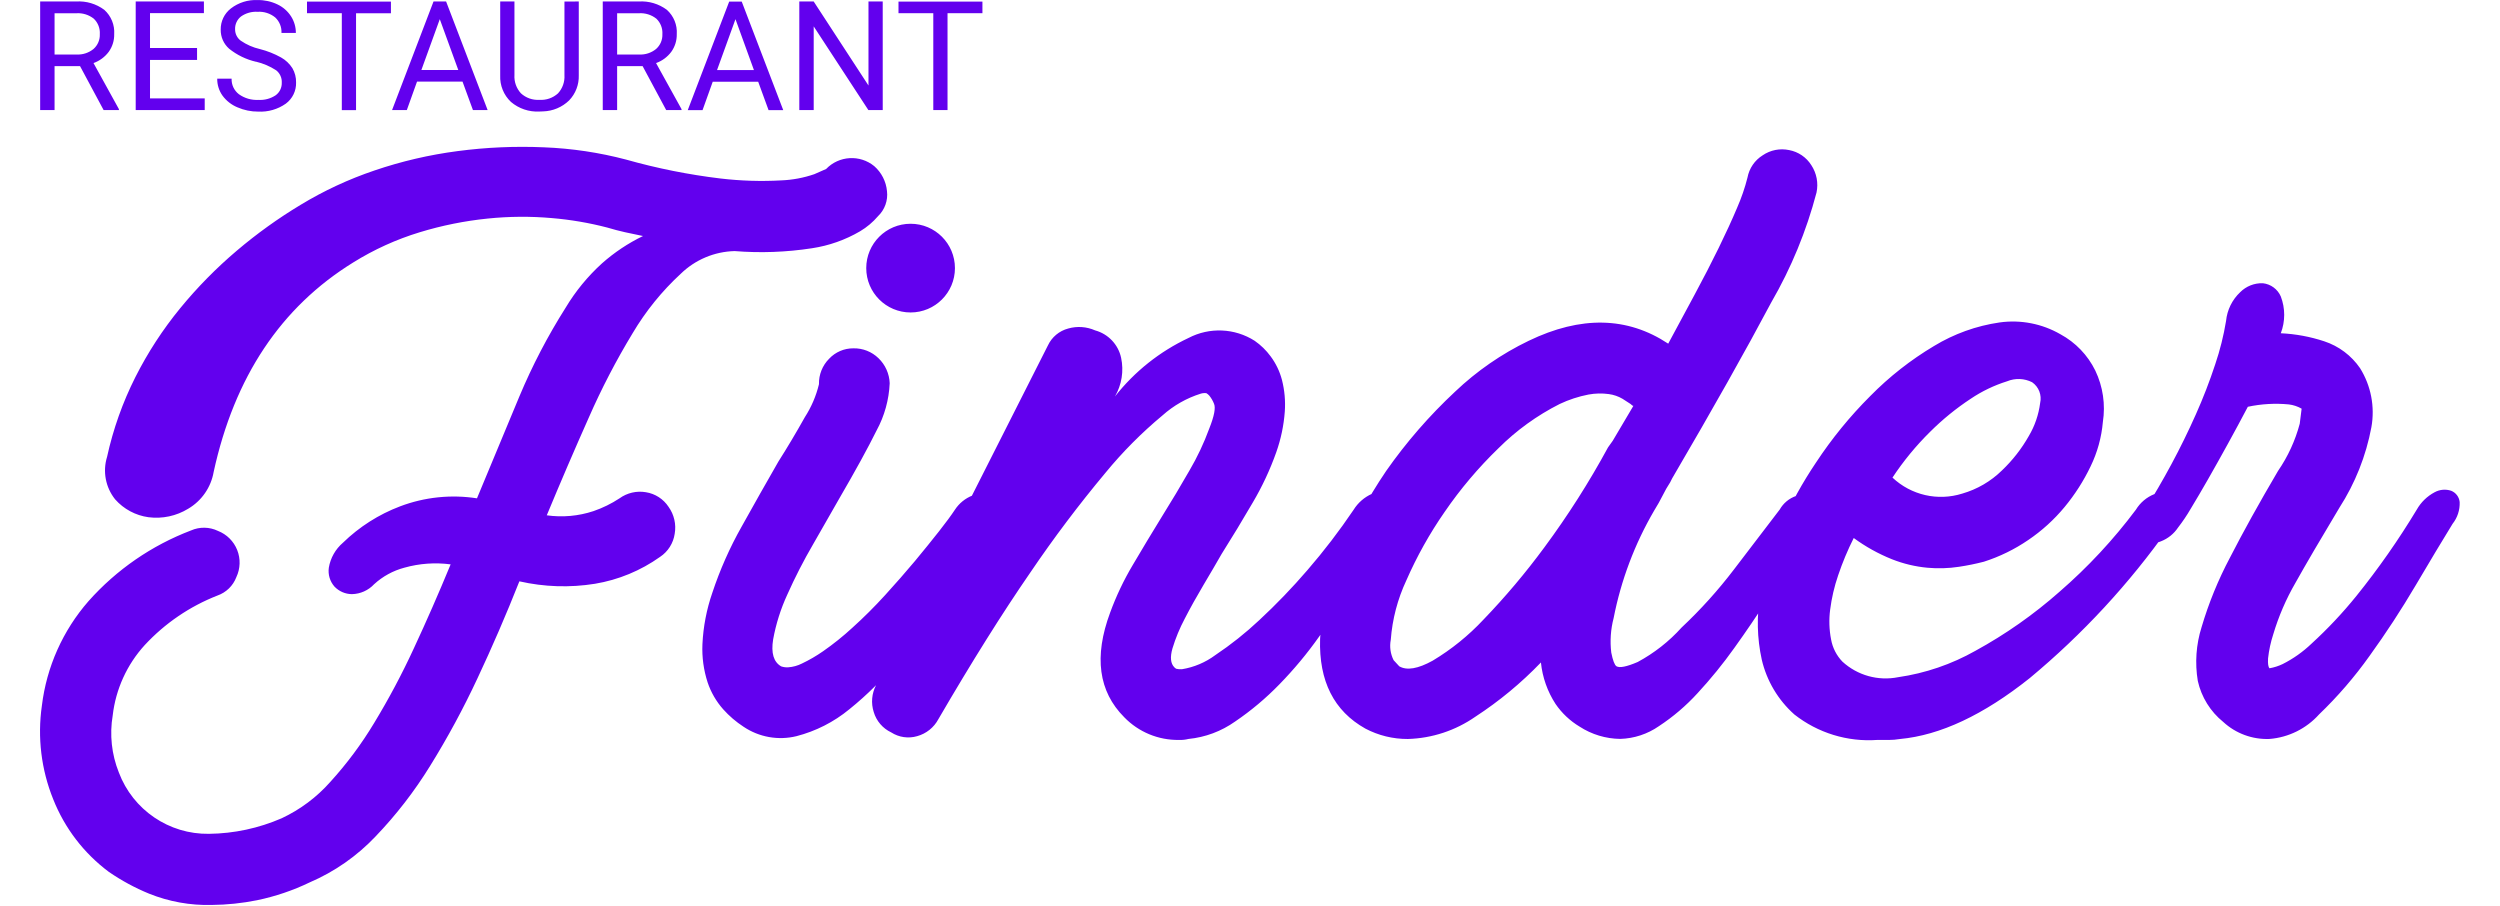
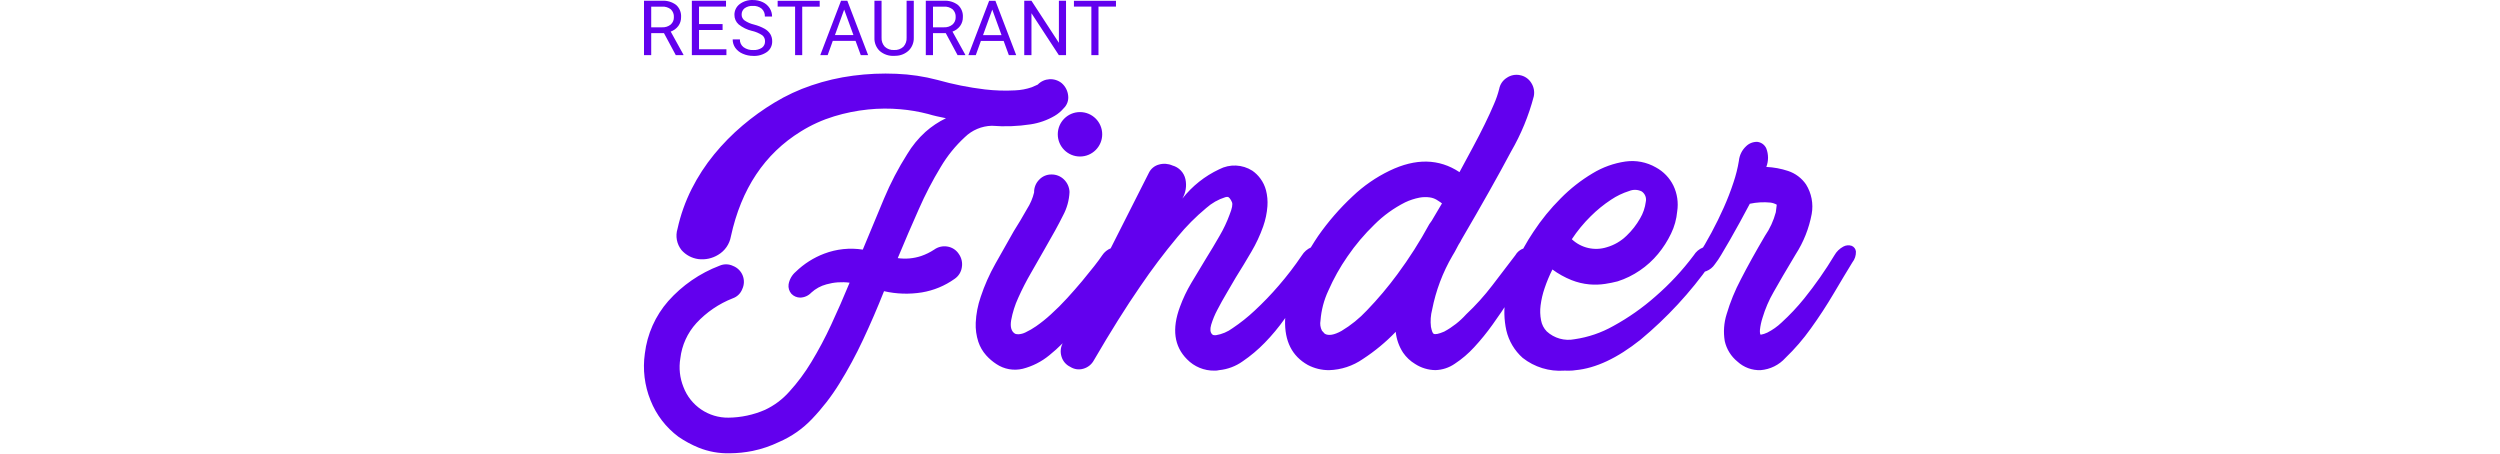
- <svg xmlns="http://www.w3.org/2000/svg" width="166.4" height="60.242" viewBox="0 0 166.4 62.242">
+ <svg xmlns="http://www.w3.org/2000/svg" width="216.4" height="39.242" viewBox="0 0 166.4 62.242">
  <g id="Grupo_29" data-name="Grupo 29" transform="translate(-97 -12.412)">
    <path id="Caminho_993" data-name="Caminho 993" d="M3.727-4.1H1.974v3.019H.984V-8.546H3.455a2.925,2.925,0,0,1,1.94.574A2.066,2.066,0,0,1,6.075-6.3,2.009,2.009,0,0,1,5.7-5.086a2.249,2.249,0,0,1-1.048.774L6.4-1.143v.062H5.347Zm-1.753-.8H3.486a1.706,1.706,0,0,0,1.166-.38A1.285,1.285,0,0,0,5.086-6.3a1.353,1.353,0,0,0-.413-1.063,1.747,1.747,0,0,0-1.192-.375H1.974Zm9.8.374H8.538v2.645H12.3v.8H7.554V-8.546h4.691v.8H8.538v2.4h3.235Zm4.047.123A4.628,4.628,0,0,1,13.977-5.3a1.709,1.709,0,0,1-.577-1.31,1.805,1.805,0,0,1,.7-1.458,2.8,2.8,0,0,1,1.833-.577,3.058,3.058,0,0,1,1.371.3,2.255,2.255,0,0,1,.933.82,2.1,2.1,0,0,1,.331,1.143h-.989a1.365,1.365,0,0,0-.431-1.068,1.751,1.751,0,0,0-1.215-.388,1.793,1.793,0,0,0-1.136.321,1.071,1.071,0,0,0-.408.891.963.963,0,0,0,.387.773,3.8,3.8,0,0,0,1.318.578,6.113,6.113,0,0,1,1.456.577,2.209,2.209,0,0,1,.779.736,1.878,1.878,0,0,1,.254.989,1.744,1.744,0,0,1-.707,1.453,3.016,3.016,0,0,1-1.892.546,3.508,3.508,0,0,1-1.435-.295,2.416,2.416,0,0,1-1.028-.807,1.97,1.97,0,0,1-.361-1.164h.989a1.286,1.286,0,0,0,.5,1.069,2.1,2.1,0,0,0,1.335.392A1.935,1.935,0,0,0,17.184-2.1a1.032,1.032,0,0,0,.415-.866,1.014,1.014,0,0,0-.384-.848A4.433,4.433,0,0,0,15.82-4.409Zm9.286-3.332h-2.4v6.659h-.979V-7.741H19.334v-.8h5.772ZM30.03-3.035H26.9l-.7,1.953H25.185l2.85-7.464H28.9l2.855,7.464h-1.01Zm-2.83-.8h2.538L28.466-7.331ZM38.024-8.546v5.075a2.381,2.381,0,0,1-.664,1.728,2.675,2.675,0,0,1-1.787.754l-.261.01a2.794,2.794,0,0,1-1.953-.661,2.365,2.365,0,0,1-.738-1.82V-8.546H33.6v5.055a1.707,1.707,0,0,0,.446,1.259,1.714,1.714,0,0,0,1.271.449,1.726,1.726,0,0,0,1.279-.446,1.7,1.7,0,0,0,.443-1.256v-5.06ZM42.415-4.1H40.662v3.019h-.989V-8.546h2.471a2.925,2.925,0,0,1,1.94.574A2.066,2.066,0,0,1,44.763-6.3a2.009,2.009,0,0,1-.377,1.215,2.249,2.249,0,0,1-1.048.774l1.753,3.168v.062H44.035Zm-1.753-.8h1.512a1.706,1.706,0,0,0,1.166-.38A1.285,1.285,0,0,0,43.774-6.3a1.353,1.353,0,0,0-.413-1.063,1.747,1.747,0,0,0-1.192-.375H40.662Zm9.7,1.871H47.236l-.7,1.953H45.519l2.85-7.464h.861l2.855,7.464h-1.01Zm-2.83-.8h2.538L48.8-7.331ZM58.927-1.082h-.989L54.18-6.834v5.752H53.19V-8.546h.989l3.768,5.778V-8.546h.979Zm6.856-6.659h-2.4v6.659h-.979V-7.741H60.011v-.8h5.772Z" transform="translate(96.016 21.061)" fill="#6200ee" />
    <path id="Caminho_994" data-name="Caminho 994" d="M20.869,33.644a11.435,11.435,0,0,1,3.926-2.5,10.4,10.4,0,0,1,5.289-.552L33,23.585a41.012,41.012,0,0,1,3.18-6.1,13.48,13.48,0,0,1,2.5-3.05,12.354,12.354,0,0,1,2.823-1.882q-.649-.13-1.233-.26t-1.233-.324a22.673,22.673,0,0,0-3.8-.649,23.2,23.2,0,0,0-4.413.032,24.515,24.515,0,0,0-4.673.941,19.263,19.263,0,0,0-4.575,2.077q-7.463,4.608-9.6,14.407a3.662,3.662,0,0,1-1.752,2.531,4.2,4.2,0,0,1-2.726.584,3.739,3.739,0,0,1-2.3-1.233,3.174,3.174,0,0,1-.552-2.92,23.251,23.251,0,0,1,1.947-5.484,25.826,25.826,0,0,1,3.083-4.737,30.627,30.627,0,0,1,3.894-3.959,33.323,33.323,0,0,1,4.38-3.147,25.558,25.558,0,0,1,5.094-2.369,29.642,29.642,0,0,1,5.711-1.33,34.028,34.028,0,0,1,5.938-.26,26.114,26.114,0,0,1,5.646.844,42.583,42.583,0,0,0,6.49,1.3,24.178,24.178,0,0,0,4.186.13A7.958,7.958,0,0,0,53.284,8.3q.681-.292.811-.357a2.444,2.444,0,0,1,3.31-.195,2.61,2.61,0,0,1,.876,1.72,2.043,2.043,0,0,1-.617,1.72,4.917,4.917,0,0,1-1.233,1.038,9.266,9.266,0,0,1-3.31,1.168,22.9,22.9,0,0,1-5.321.195,5.506,5.506,0,0,0-3.7,1.558,18.143,18.143,0,0,0-3.31,4.088,49.707,49.707,0,0,0-3.018,5.808q-1.46,3.277-2.888,6.717A7.057,7.057,0,0,0,38.1,31.47a7.952,7.952,0,0,0,1.785-.876,2.4,2.4,0,0,1,1.817-.422,2.291,2.291,0,0,1,1.558,1.006,2.452,2.452,0,0,1,.422,1.85,2.309,2.309,0,0,1-1.006,1.59,10.776,10.776,0,0,1-4.478,1.85A13.641,13.641,0,0,1,33,36.3q-1.363,3.439-2.888,6.684a57.827,57.827,0,0,1-3.245,6,29.02,29.02,0,0,1-3.764,4.867,13.642,13.642,0,0,1-4.51,3.147,15.687,15.687,0,0,1-3.634,1.233,16.578,16.578,0,0,1-3.115.324,10.761,10.761,0,0,1-4.316-.779,14.778,14.778,0,0,1-2.758-1.493,11.524,11.524,0,0,1-3.829-5,12.431,12.431,0,0,1-.779-6.425,13.356,13.356,0,0,1,3.212-7.2A18,18,0,0,1,10.421,32.8a2.212,2.212,0,0,1,1.85.032,2.339,2.339,0,0,1,1.265,3.18,2.144,2.144,0,0,1-1.3,1.265,13.543,13.543,0,0,0-5,3.407A8.65,8.65,0,0,0,5.034,45.52a7.3,7.3,0,0,0,.422,3.926,6.519,6.519,0,0,0,6.2,4.218,12.932,12.932,0,0,0,5-1.071,10.312,10.312,0,0,0,3.342-2.5,25.674,25.674,0,0,0,3.018-4.056,51.413,51.413,0,0,0,2.726-5.127q1.3-2.791,2.531-5.776a7.9,7.9,0,0,0-3.18.227A4.967,4.967,0,0,0,23.01,36.5a2.152,2.152,0,0,1-1.525.681,1.67,1.67,0,0,1-1.2-.519,1.624,1.624,0,0,1-.389-1.3A2.888,2.888,0,0,1,20.869,33.644ZM48.417,46.3a7,7,0,0,1-1.4-1.2,5.338,5.338,0,0,1-1.071-1.85,7.435,7.435,0,0,1-.357-2.628,12.616,12.616,0,0,1,.681-3.537,25.661,25.661,0,0,1,2.012-4.543q1.3-2.336,2.531-4.478.909-1.428,1.817-3.05a7.365,7.365,0,0,0,.973-2.271,2.4,2.4,0,0,1,.7-1.752,2.262,2.262,0,0,1,1.666-.714,2.392,2.392,0,0,1,1.729.681,2.519,2.519,0,0,1,.769,1.72,7.487,7.487,0,0,1-.9,3.245q-.9,1.817-2.562,4.673-.768,1.363-1.8,3.147a35.935,35.935,0,0,0-1.781,3.472,12.827,12.827,0,0,0-.973,3.083q-.227,1.4.552,1.85a1.229,1.229,0,0,0,.487.065,2.48,2.48,0,0,0,.941-.26,10.109,10.109,0,0,0,1.453-.844,18.9,18.9,0,0,0,2.021-1.622q1.153-1.038,2.247-2.239T60.2,34.909q.941-1.136,1.655-2.044t1.1-1.493a2.549,2.549,0,0,1,1.2-.973,1.393,1.393,0,0,1,1.071.032,1.03,1.03,0,0,1,.552.811,1.855,1.855,0,0,1-.487,1.363,16.153,16.153,0,0,0-1.168,1.882q-.844,1.493-2.142,3.375t-2.914,3.861A22.141,22.141,0,0,1,55.69,45.1a9.436,9.436,0,0,1-3.641,1.85A4.568,4.568,0,0,1,48.417,46.3Zm14.537-31.54a3.05,3.05,0,1,1-6.1,0,3.05,3.05,0,1,1,6.1,0ZM78.367,47.207A5.128,5.128,0,0,1,74.6,45.65q-2.661-2.661-.973-7.2a19.52,19.52,0,0,1,1.558-3.277q.973-1.655,2.012-3.342.973-1.558,1.882-3.147a17.761,17.761,0,0,0,1.363-2.888q.519-1.3.324-1.72a2.126,2.126,0,0,0-.324-.552.923.923,0,0,0-.195-.162.906.906,0,0,0-.389.032,7.158,7.158,0,0,0-2.628,1.493A29.375,29.375,0,0,0,73.3,28.842a85.685,85.685,0,0,0-5.159,6.847q-2.888,4.186-6.327,10.091a2.365,2.365,0,0,1-1.46,1.168,2.17,2.17,0,0,1-1.785-.26,2.257,2.257,0,0,1-1.2-1.4,2.4,2.4,0,0,1,.162-1.85L69.346,20.081a2.145,2.145,0,0,1,1.4-1.168,2.727,2.727,0,0,1,1.85.13,2.5,2.5,0,0,1,1.785,1.882,3.74,3.74,0,0,1-.422,2.661,14.01,14.01,0,0,1,5.062-4.024,4.55,4.55,0,0,1,4.543.195,4.659,4.659,0,0,1,1.1,1.071,4.713,4.713,0,0,1,.779,1.622,6.841,6.841,0,0,1,.195,2.174,10.739,10.739,0,0,1-.584,2.791,19.848,19.848,0,0,1-1.622,3.472q-1.038,1.785-2.142,3.537-.519.909-1.233,2.109t-1.3,2.336a11.426,11.426,0,0,0-.844,2.044q-.26.909.13,1.3a.508.508,0,0,0,.13.1,1.273,1.273,0,0,0,.389.032,5.271,5.271,0,0,0,2.3-.973,23.485,23.485,0,0,0,3.018-2.4,42.443,42.443,0,0,0,3.31-3.439,43.833,43.833,0,0,0,3.18-4.153,2.835,2.835,0,0,1,1.265-1.1,1.314,1.314,0,0,1,1.1-.032,1,1,0,0,1,.487.844,2.269,2.269,0,0,1-.519,1.46q-.195.324-.844,1.493t-1.622,2.726Q89.269,38.316,88,40.1a27.042,27.042,0,0,1-2.726,3.277,19.571,19.571,0,0,1-3.05,2.563,6.686,6.686,0,0,1-3.212,1.2A2.277,2.277,0,0,1,78.367,47.207ZM94.1,47.142a6.2,6.2,0,0,1-2.92-.714q-3.245-1.817-3.115-6.165a15.887,15.887,0,0,1,1.265-5.451,33.794,33.794,0,0,1,3.277-6.1,34.58,34.58,0,0,1,4.737-5.451,19.8,19.8,0,0,1,5.062-3.5q5.386-2.6,9.6.195l1.817-3.375q.909-1.687,1.655-3.212t1.265-2.758a13.24,13.24,0,0,0,.714-2.077A2.3,2.3,0,0,1,118.505,7a2.359,2.359,0,0,1,1.817-.357,2.3,2.3,0,0,1,1.525,1.038,2.48,2.48,0,0,1,.357,1.882,30.509,30.509,0,0,1-3.115,7.56q-2.6,4.9-6.814,12.1l-.13.26a8.488,8.488,0,0,0-.519.909q-.26.519-.584,1.038a23.666,23.666,0,0,0-2.791,7.4,6.369,6.369,0,0,0-.162,2.369q.162.811.357.941.324.195,1.46-.292a11.231,11.231,0,0,0,3.018-2.369,32.4,32.4,0,0,0,3.6-3.991q1.72-2.239,3.147-4.121a2.071,2.071,0,0,1,1.136-.941,1.392,1.392,0,0,1,1.038.065,1.12,1.12,0,0,1,.552.779,1.755,1.755,0,0,1-.389,1.33,20.182,20.182,0,0,0-1.33,1.979q-.811,1.33-1.85,2.953t-2.271,3.342a31.6,31.6,0,0,1-2.531,3.115,14.034,14.034,0,0,1-2.661,2.271,4.918,4.918,0,0,1-2.661.876,5.241,5.241,0,0,1-2.791-.844,5.325,5.325,0,0,1-1.655-1.558,6.418,6.418,0,0,1-1.006-2.855,25.651,25.651,0,0,1-4.51,3.732A8.559,8.559,0,0,1,94.1,47.142Zm15.51-22.908q-.065,0-.195-.13-.195-.13-.552-.357a2.524,2.524,0,0,0-.941-.324,4.389,4.389,0,0,0-1.4.032,8.314,8.314,0,0,0-1.979.649,16.449,16.449,0,0,0-4.218,3.05,28.539,28.539,0,0,0-3.7,4.38,27.838,27.838,0,0,0-2.628,4.7,11.707,11.707,0,0,0-1.071,4.088,2.186,2.186,0,0,0,.195,1.4q.26.292.389.422.779.454,2.3-.389A16.136,16.136,0,0,0,99.3,38.933a49.379,49.379,0,0,0,4.186-4.965,58.288,58.288,0,0,0,4.38-6.879l.324-.454ZM126.39,47.207a8.277,8.277,0,0,1-5.711-1.752,7.254,7.254,0,0,1-2.239-3.764,11.657,11.657,0,0,1-.1-4.51,19.247,19.247,0,0,1,1.428-4.7,28.027,28.027,0,0,1,2.4-4.348,28.988,28.988,0,0,1,3.732-4.575,21.829,21.829,0,0,1,4.381-3.439,11.993,11.993,0,0,1,4.51-1.622,6.555,6.555,0,0,1,4.186.811,5.691,5.691,0,0,1,2.4,2.5,6.051,6.051,0,0,1,.519,3.537,8.7,8.7,0,0,1-.844,3.05,13.577,13.577,0,0,1-1.785,2.791,11.931,11.931,0,0,1-2.5,2.271,11.742,11.742,0,0,1-3.05,1.493A16.834,16.834,0,0,1,132,35.3a8.971,8.971,0,0,1-2.174.065,8.832,8.832,0,0,1-2.434-.584,11.965,11.965,0,0,1-2.628-1.46,19.6,19.6,0,0,0-1.071,2.563,11.949,11.949,0,0,0-.552,2.369,6.381,6.381,0,0,0,.065,2.044,2.939,2.939,0,0,0,.779,1.525,4.394,4.394,0,0,0,3.829,1.071,15.247,15.247,0,0,0,5.321-1.817,31.725,31.725,0,0,0,5.776-4.056,36.148,36.148,0,0,0,5.257-5.646,2.619,2.619,0,0,1,1.265-1.071,1.379,1.379,0,0,1,1.1,0,1,1,0,0,1,.487.844,2.164,2.164,0,0,1-.584,1.46,53.708,53.708,0,0,1-9.572,10.351q-4.77,3.8-8.923,4.186a4.729,4.729,0,0,1-.779.065Zm1.038-18.041a4.862,4.862,0,0,0,4.8,1.1,6.442,6.442,0,0,0,2.726-1.59,10.223,10.223,0,0,0,1.85-2.369,5.918,5.918,0,0,0,.779-2.271,1.363,1.363,0,0,0-.552-1.428,2.066,2.066,0,0,0-1.72-.065,9.622,9.622,0,0,0-2.5,1.2,17.893,17.893,0,0,0-2.791,2.271A19.524,19.524,0,0,0,127.428,29.166Zm17.36,2.206q.909-1.428,1.817-3.115t1.687-3.439a36.1,36.1,0,0,0,1.33-3.439,18.725,18.725,0,0,0,.746-2.985,3.142,3.142,0,0,1,.973-1.979A2.1,2.1,0,0,1,152.9,15.8a1.529,1.529,0,0,1,1.233.909,3.547,3.547,0,0,1,0,2.531,11.159,11.159,0,0,1,2.985.552,4.818,4.818,0,0,1,2.466,1.85,5.751,5.751,0,0,1,.779,4.056,15.49,15.49,0,0,1-2.206,5.549q-1.947,3.245-3.018,5.159a16.451,16.451,0,0,0-1.525,3.537,8.228,8.228,0,0,0-.357,1.655q-.032.552.1.681a3.483,3.483,0,0,0,.909-.292,8.236,8.236,0,0,0,1.979-1.4,30.037,30.037,0,0,0,3.083-3.277,53.436,53.436,0,0,0,4.153-5.938,3.065,3.065,0,0,1,1.233-1.2,1.428,1.428,0,0,1,1.136-.1.936.936,0,0,1,.584.779,2.263,2.263,0,0,1-.487,1.493q-1.038,1.687-2.531,4.218t-3.18,4.867a28.392,28.392,0,0,1-3.472,4.024,5.134,5.134,0,0,1-3.407,1.687,4.436,4.436,0,0,1-3.18-1.168,5.037,5.037,0,0,1-1.752-2.823,7.965,7.965,0,0,1,.26-3.7,25.8,25.8,0,0,1,1.947-4.77q1.363-2.661,3.31-5.97a10.5,10.5,0,0,0,1.493-3.245q.13-.973.13-1.038a2.353,2.353,0,0,0-.876-.292,9.257,9.257,0,0,0-2.823.162q-.649,1.233-1.363,2.531t-1.363,2.434q-.649,1.136-1.2,2.044a11.628,11.628,0,0,1-.876,1.3,2.49,2.49,0,0,1-1.168.941,1.5,1.5,0,0,1-1.1.032.854.854,0,0,1-.519-.746A2.429,2.429,0,0,1,144.788,31.373Z" transform="translate(96.955 16.09)" fill="#6200ee" />
  </g>
</svg>
